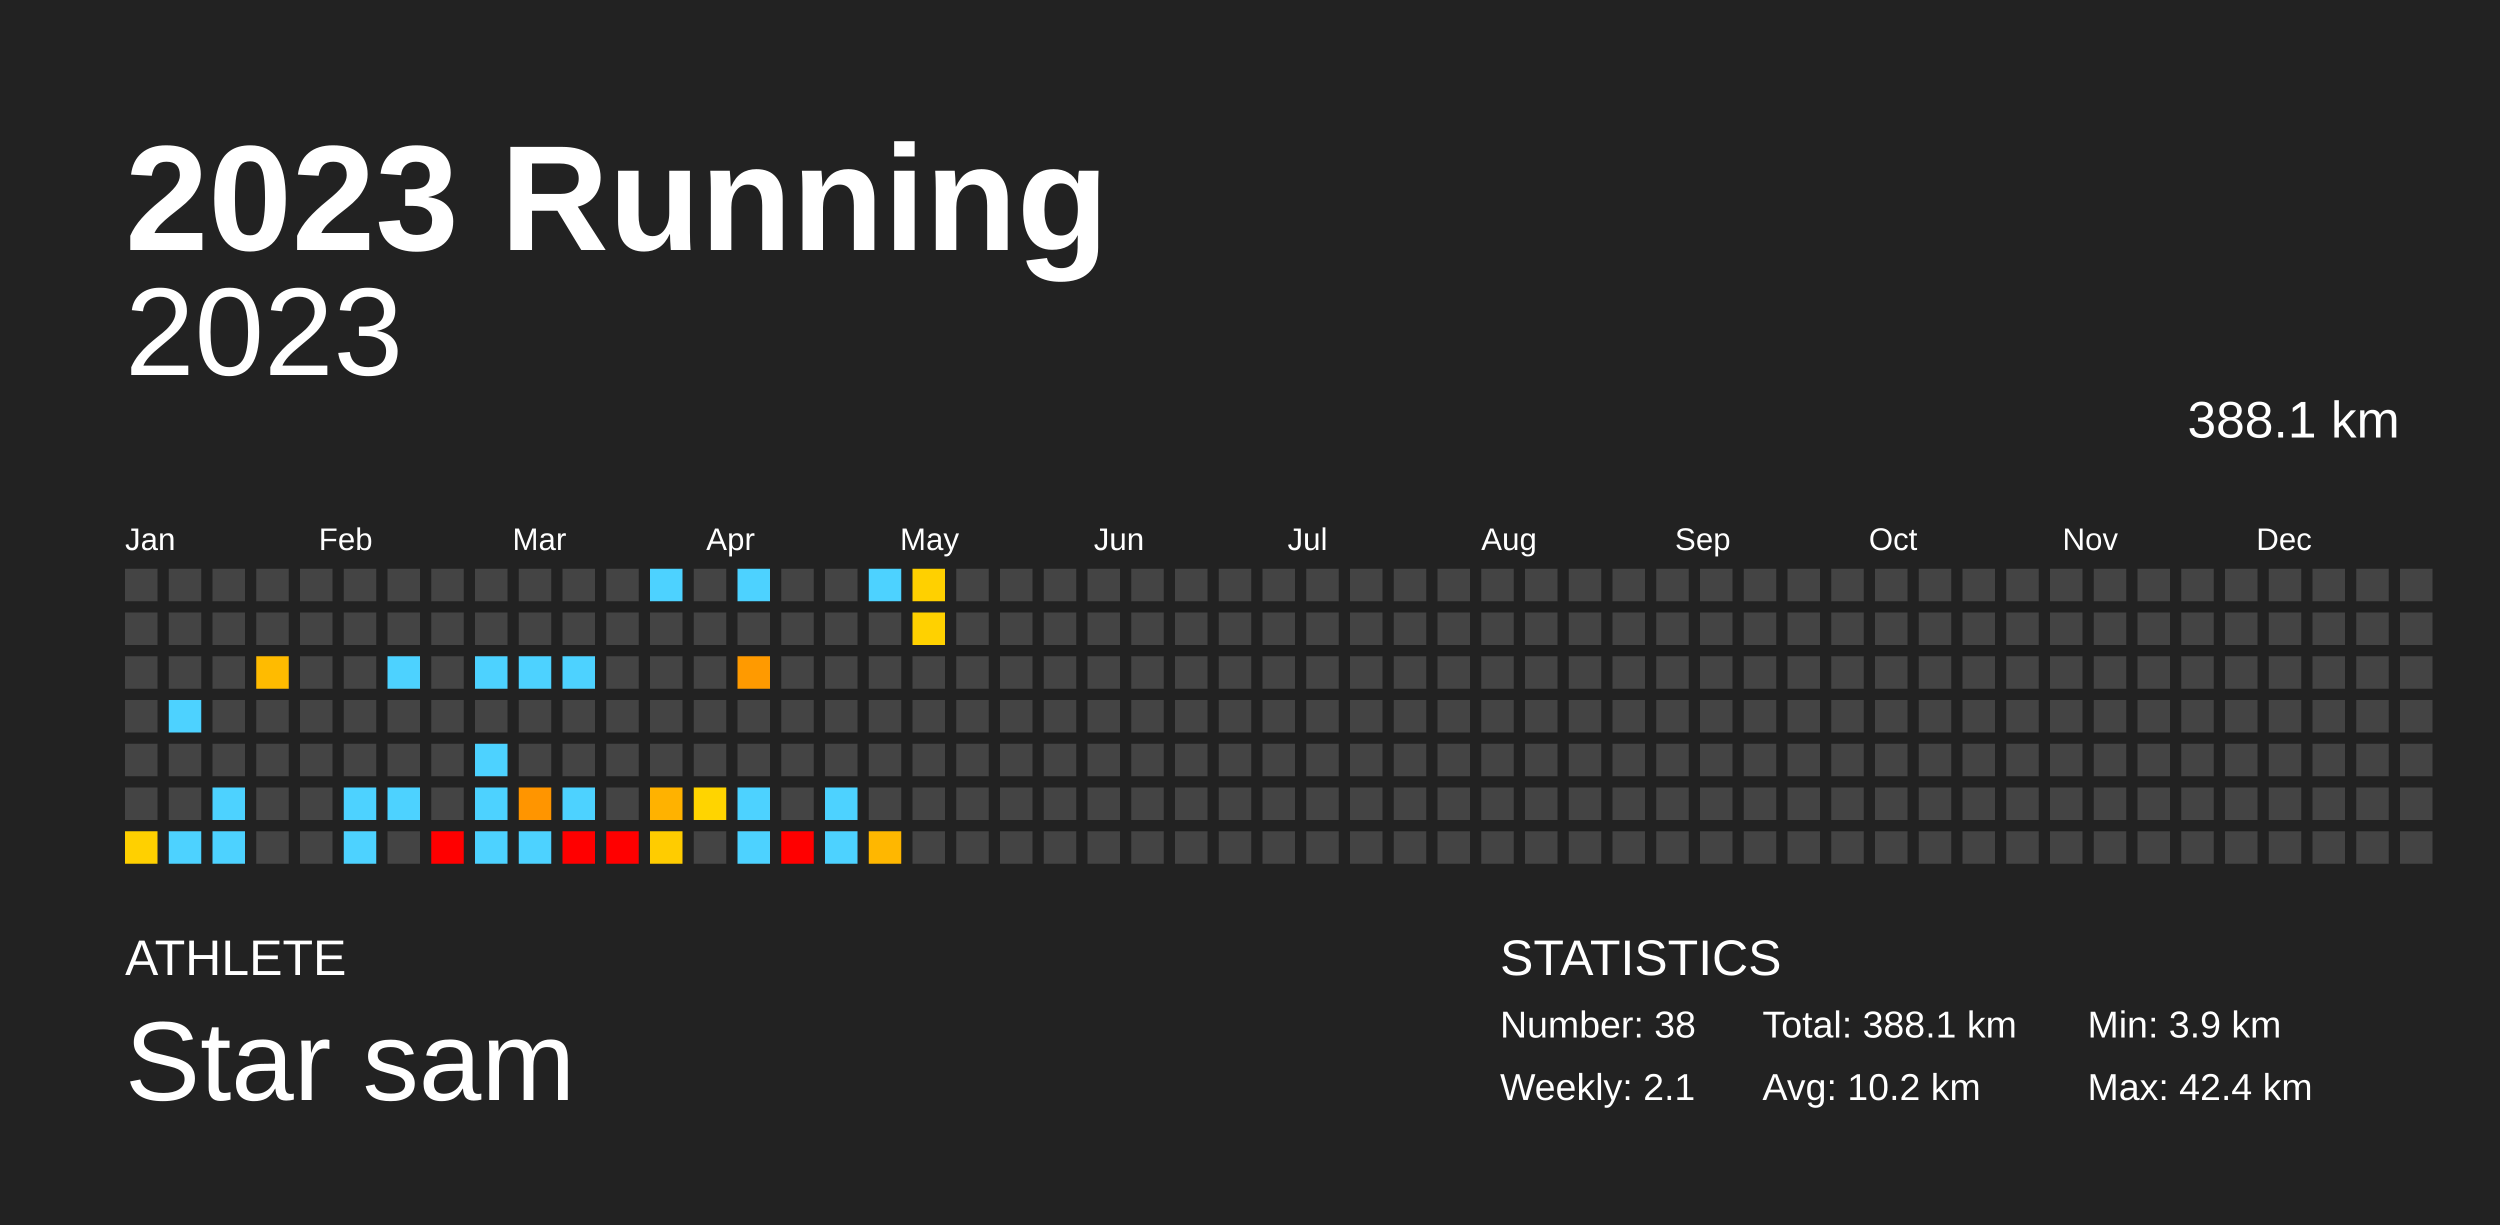
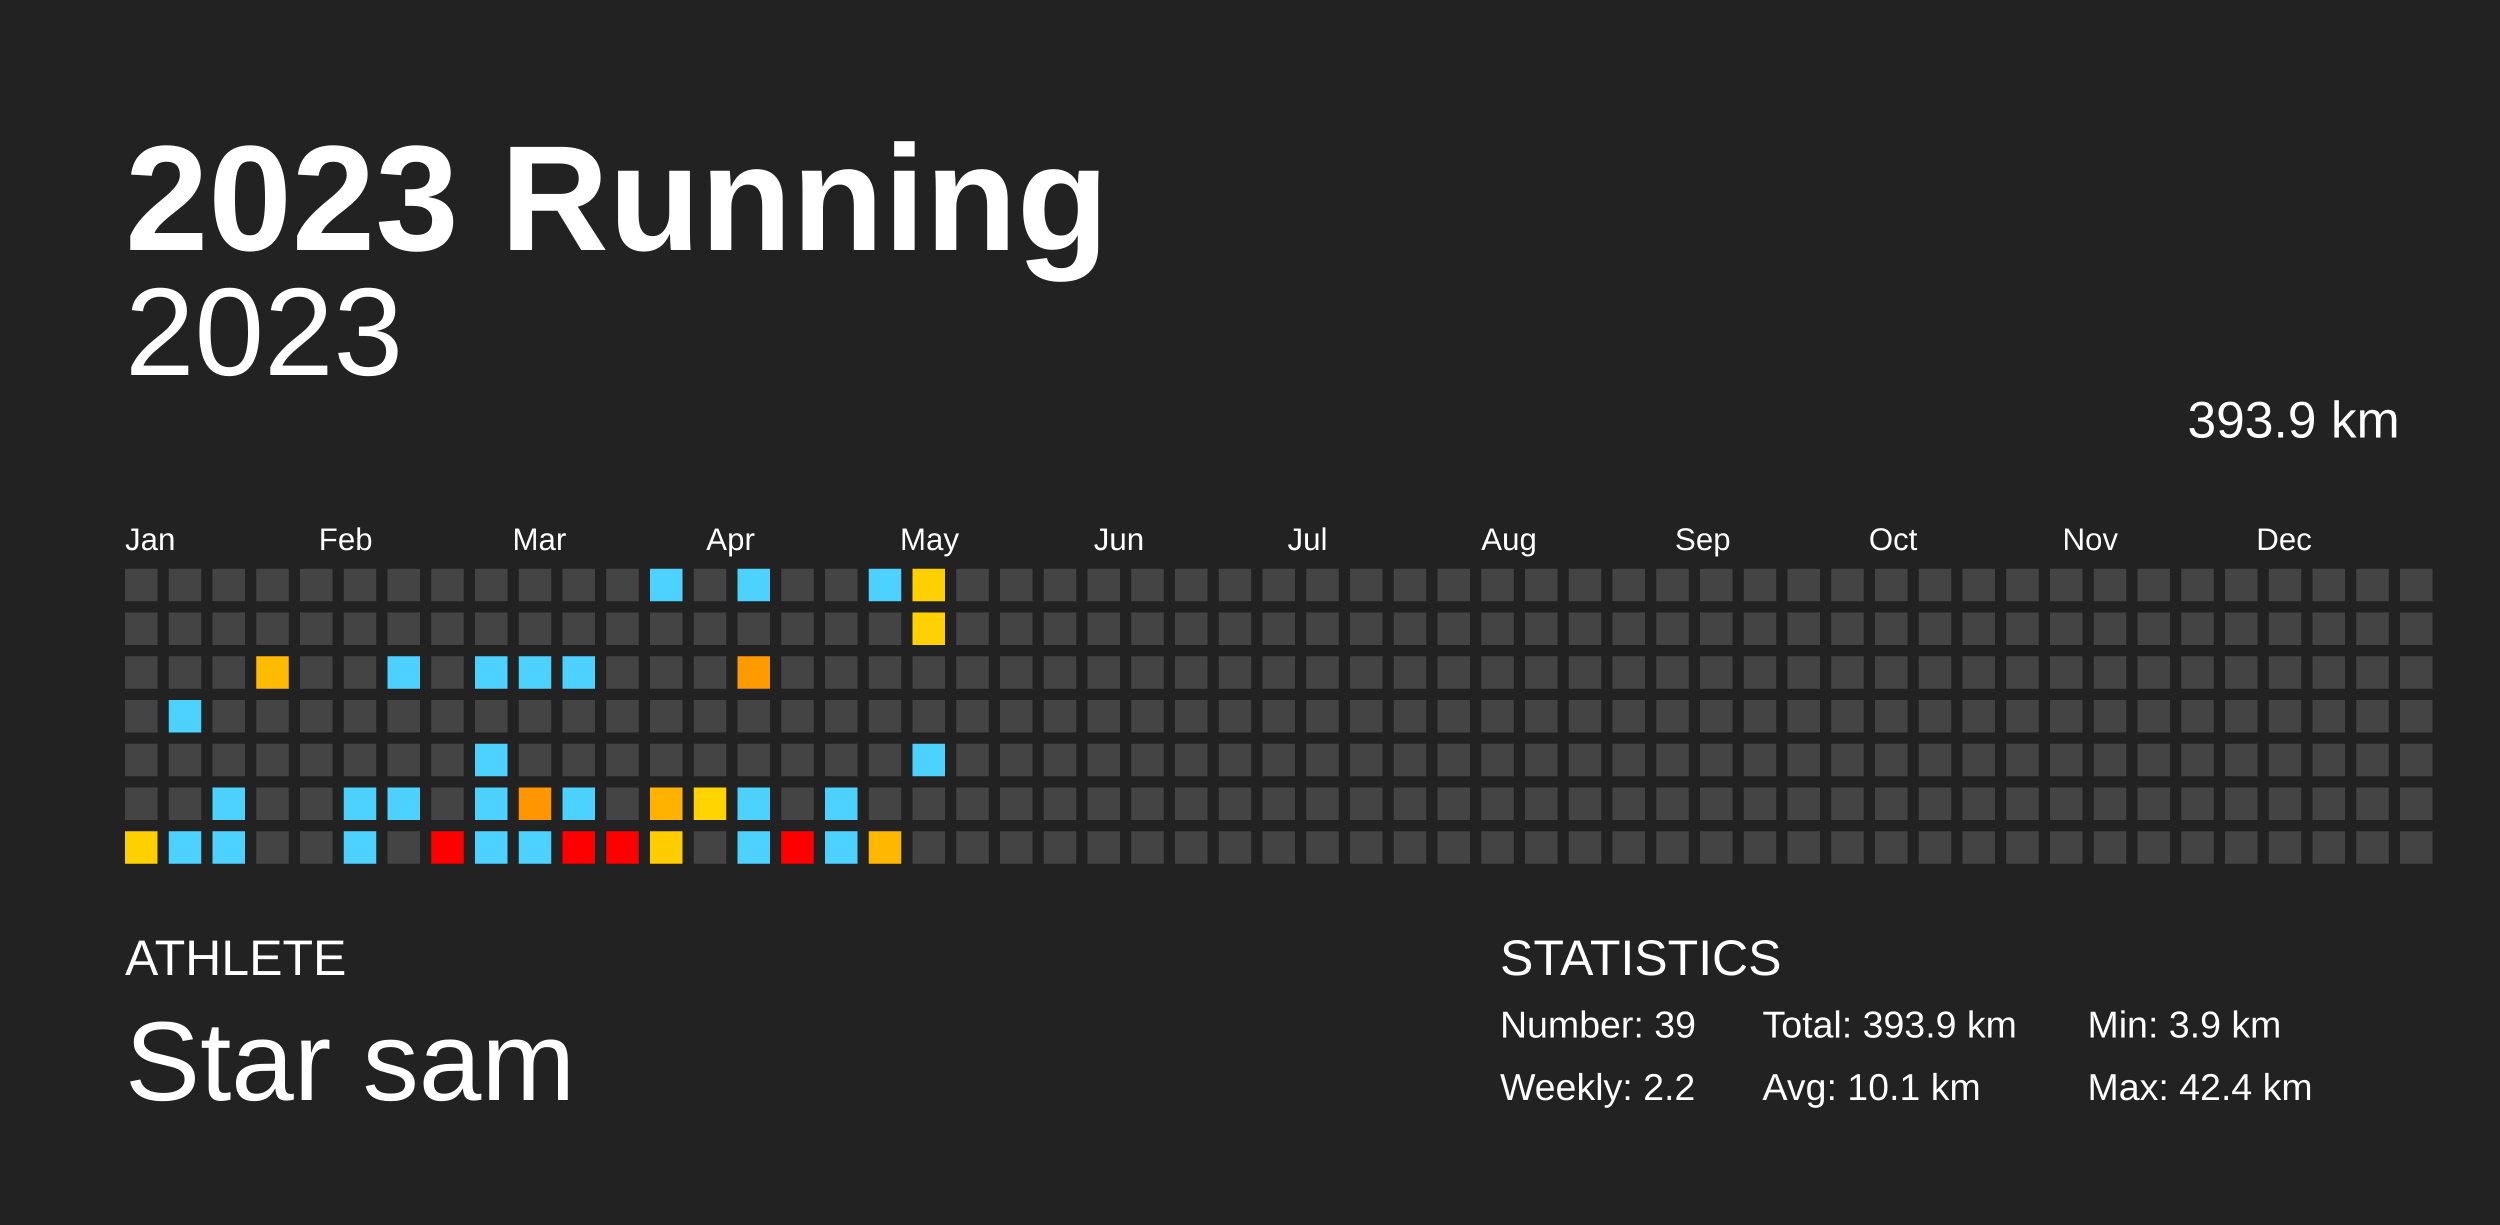
<svg xmlns="http://www.w3.org/2000/svg" baseProfile="full" height="98mm" version="1.1" viewBox="0,0,200,98" width="200mm">
  <defs />
  <rect fill="#222222" height="98" width="200" x="0" y="0" />
  <text fill="#FFFFFF" style="font-size:12px; font-family:Arial; font-weight:bold;" x="10" y="20">2023 Running</text>
  <text fill="#FFFFFF" style="font-size:4px; font-family:Arial" x="10" y="78">ATHLETE</text>
  <text fill="#FFFFFF" style="font-size:9px; font-family:Arial" x="10" y="88">Star sam</text>
  <text fill="#FFFFFF" style="font-size:4px; font-family:Arial" x="120" y="78">STATISTICS</text>
-   <text fill="#FFFFFF" style="font-size:3px; font-family:Arial" x="120" y="83">Number: 38</text>
-   <text fill="#FFFFFF" style="font-size:3px; font-family:Arial" x="120" y="88">Weekly: 2.1</text>
-   <text fill="#FFFFFF" style="font-size:3px; font-family:Arial" x="141" y="83">Total: 388.1 km</text>
-   <text fill="#FFFFFF" style="font-size:3px; font-family:Arial" x="141" y="88">Avg: 10.2 km</text>
+   <text fill="#FFFFFF" style="font-size:3px; font-family:Arial" x="120" y="83">Number: 39</text>
+   <text fill="#FFFFFF" style="font-size:3px; font-family:Arial" x="120" y="88">Weekly: 2.2</text>
+   <text fill="#FFFFFF" style="font-size:3px; font-family:Arial" x="141" y="83">Total: 393.9 km</text>
+   <text fill="#FFFFFF" style="font-size:3px; font-family:Arial" x="141" y="88">Avg: 10.1 km</text>
  <text fill="#FFFFFF" style="font-size:3px; font-family:Arial" x="167" y="83">Min: 3.9 km</text>
  <text fill="#FFFFFF" style="font-size:3px; font-family:Arial" x="167" y="88">Max: 42.4 km</text>
  <text alignment-baseline="hanging" fill="#FFFFFF" style="font-size:10.0px; font-family:Arial;" x="10" y="30">2023</text>
-   <text alignment-baseline="hanging" fill="#FFFFFF" style="font-size:4.125px; font-family:Arial;" x="175" y="35">388.1 km</text>
+   <text alignment-baseline="hanging" fill="#FFFFFF" style="font-size:4.125px; font-family:Arial;" x="175" y="35">393.9 km</text>
  <text fill="#FFFFFF" style="font-size:2.5px; font-family:Arial" x="10.0" y="44">Jan</text>
  <text fill="#FFFFFF" style="font-size:2.5px; font-family:Arial" x="25.5" y="44">Feb</text>
  <text fill="#FFFFFF" style="font-size:2.5px; font-family:Arial" x="41.0" y="44">Mar</text>
  <text fill="#FFFFFF" style="font-size:2.5px; font-family:Arial" x="56.5" y="44">Apr</text>
  <text fill="#FFFFFF" style="font-size:2.5px; font-family:Arial" x="72.0" y="44">May</text>
  <text fill="#FFFFFF" style="font-size:2.5px; font-family:Arial" x="87.5" y="44">Jun</text>
  <text fill="#FFFFFF" style="font-size:2.5px; font-family:Arial" x="103.0" y="44">Jul</text>
  <text fill="#FFFFFF" style="font-size:2.5px; font-family:Arial" x="118.5" y="44">Aug</text>
  <text fill="#FFFFFF" style="font-size:2.5px; font-family:Arial" x="134.0" y="44">Sep</text>
  <text fill="#FFFFFF" style="font-size:2.5px; font-family:Arial" x="149.5" y="44">Oct</text>
  <text fill="#FFFFFF" style="font-size:2.5px; font-family:Arial" x="165.0" y="44">Nov</text>
  <text fill="#FFFFFF" style="font-size:2.5px; font-family:Arial" x="180.5" y="44">Dec</text>
  <rect fill="#444444" height="2.6" width="2.6" x="10.0" y="45.5" />
  <rect fill="#444444" height="2.6" width="2.6" x="10.0" y="49.0" />
  <rect fill="#444444" height="2.6" width="2.6" x="10.0" y="52.5" />
  <rect fill="#444444" height="2.6" width="2.6" x="10.0" y="56.0" />
  <rect fill="#444444" height="2.6" width="2.6" x="10.0" y="59.5" />
  <rect fill="#444444" height="2.6" width="2.6" x="10.0" y="63.0" />
  <rect fill="#ffd000" height="2.6" width="2.6" x="10.0" y="66.5" />
  <rect fill="#444444" height="2.6" width="2.6" x="13.5" y="45.5" />
  <rect fill="#444444" height="2.6" width="2.6" x="13.5" y="49.0" />
  <rect fill="#444444" height="2.6" width="2.6" x="13.5" y="52.5" />
  <rect fill="#4dd2ff" height="2.6" width="2.6" x="13.5" y="56.0" />
  <rect fill="#444444" height="2.6" width="2.6" x="13.5" y="59.5" />
  <rect fill="#444444" height="2.6" width="2.6" x="13.5" y="63.0" />
  <rect fill="#4dd2ff" height="2.6" width="2.6" x="13.5" y="66.5" />
  <rect fill="#444444" height="2.6" width="2.6" x="17.0" y="45.5" />
  <rect fill="#444444" height="2.6" width="2.6" x="17.0" y="49.0" />
  <rect fill="#444444" height="2.6" width="2.6" x="17.0" y="52.5" />
  <rect fill="#444444" height="2.6" width="2.6" x="17.0" y="56.0" />
  <rect fill="#444444" height="2.6" width="2.6" x="17.0" y="59.5" />
  <rect fill="#4dd2ff" height="2.6" width="2.6" x="17.0" y="63.0" />
  <rect fill="#4dd2ff" height="2.6" width="2.6" x="17.0" y="66.5" />
  <rect fill="#444444" height="2.6" width="2.6" x="20.5" y="45.5" />
  <rect fill="#444444" height="2.6" width="2.6" x="20.5" y="49.0" />
  <rect fill="#ffbb00" height="2.6" width="2.6" x="20.5" y="52.5" />
  <rect fill="#444444" height="2.6" width="2.6" x="20.5" y="56.0" />
  <rect fill="#444444" height="2.6" width="2.6" x="20.5" y="59.5" />
  <rect fill="#444444" height="2.6" width="2.6" x="20.5" y="63.0" />
  <rect fill="#444444" height="2.6" width="2.6" x="20.5" y="66.5" />
  <rect fill="#444444" height="2.6" width="2.6" x="24.0" y="45.5" />
  <rect fill="#444444" height="2.6" width="2.6" x="24.0" y="49.0" />
  <rect fill="#444444" height="2.6" width="2.6" x="24.0" y="52.5" />
  <rect fill="#444444" height="2.6" width="2.6" x="24.0" y="56.0" />
  <rect fill="#444444" height="2.6" width="2.6" x="24.0" y="59.5" />
  <rect fill="#444444" height="2.6" width="2.6" x="24.0" y="63.0" />
  <rect fill="#444444" height="2.6" width="2.6" x="24.0" y="66.5" />
  <rect fill="#444444" height="2.6" width="2.6" x="27.5" y="45.5" />
  <rect fill="#444444" height="2.6" width="2.6" x="27.5" y="49.0" />
  <rect fill="#444444" height="2.6" width="2.6" x="27.5" y="52.5" />
  <rect fill="#444444" height="2.6" width="2.6" x="27.5" y="56.0" />
  <rect fill="#444444" height="2.6" width="2.6" x="27.5" y="59.5" />
  <rect fill="#4dd2ff" height="2.6" width="2.6" x="27.5" y="63.0" />
  <rect fill="#4dd2ff" height="2.6" width="2.6" x="27.5" y="66.5" />
  <rect fill="#444444" height="2.6" width="2.6" x="31.0" y="45.5" />
  <rect fill="#444444" height="2.6" width="2.6" x="31.0" y="49.0" />
  <rect fill="#4dd2ff" height="2.6" width="2.6" x="31.0" y="52.5" />
  <rect fill="#444444" height="2.6" width="2.6" x="31.0" y="56.0" />
  <rect fill="#444444" height="2.6" width="2.6" x="31.0" y="59.5" />
  <rect fill="#4dd2ff" height="2.6" width="2.6" x="31.0" y="63.0" />
  <rect fill="#444444" height="2.6" width="2.6" x="31.0" y="66.5" />
  <rect fill="#444444" height="2.6" width="2.6" x="34.5" y="45.5" />
  <rect fill="#444444" height="2.6" width="2.6" x="34.5" y="49.0" />
  <rect fill="#444444" height="2.6" width="2.6" x="34.5" y="52.5" />
  <rect fill="#444444" height="2.6" width="2.6" x="34.5" y="56.0" />
  <rect fill="#444444" height="2.6" width="2.6" x="34.5" y="59.5" />
  <rect fill="#444444" height="2.6" width="2.6" x="34.5" y="63.0" />
  <rect fill="red" height="2.6" width="2.6" x="34.5" y="66.5" />
  <rect fill="#444444" height="2.6" width="2.6" x="38.0" y="45.5" />
  <rect fill="#444444" height="2.6" width="2.6" x="38.0" y="49.0" />
  <rect fill="#4dd2ff" height="2.6" width="2.6" x="38.0" y="52.5" />
  <rect fill="#444444" height="2.6" width="2.6" x="38.0" y="56.0" />
  <rect fill="#4dd2ff" height="2.6" width="2.6" x="38.0" y="59.5" />
  <rect fill="#4dd2ff" height="2.6" width="2.6" x="38.0" y="63.0" />
  <rect fill="#4dd2ff" height="2.6" width="2.6" x="38.0" y="66.5" />
  <rect fill="#444444" height="2.6" width="2.6" x="41.5" y="45.5" />
  <rect fill="#444444" height="2.6" width="2.6" x="41.5" y="49.0" />
  <rect fill="#4dd2ff" height="2.6" width="2.6" x="41.5" y="52.5" />
  <rect fill="#444444" height="2.6" width="2.6" x="41.5" y="56.0" />
  <rect fill="#444444" height="2.6" width="2.6" x="41.5" y="59.5" />
  <rect fill="#ff9500" height="2.6" width="2.6" x="41.5" y="63.0" />
  <rect fill="#4dd2ff" height="2.6" width="2.6" x="41.5" y="66.5" />
  <rect fill="#444444" height="2.6" width="2.6" x="45.0" y="45.5" />
  <rect fill="#444444" height="2.6" width="2.6" x="45.0" y="49.0" />
  <rect fill="#4dd2ff" height="2.6" width="2.6" x="45.0" y="52.5" />
  <rect fill="#444444" height="2.6" width="2.6" x="45.0" y="56.0" />
  <rect fill="#444444" height="2.6" width="2.6" x="45.0" y="59.5" />
  <rect fill="#4dd2ff" height="2.6" width="2.6" x="45.0" y="63.0" />
  <rect fill="red" height="2.6" width="2.6" x="45.0" y="66.5" />
  <rect fill="#444444" height="2.6" width="2.6" x="48.5" y="45.5" />
  <rect fill="#444444" height="2.6" width="2.6" x="48.5" y="49.0" />
  <rect fill="#444444" height="2.6" width="2.6" x="48.5" y="52.5" />
  <rect fill="#444444" height="2.6" width="2.6" x="48.5" y="56.0" />
  <rect fill="#444444" height="2.6" width="2.6" x="48.5" y="59.5" />
  <rect fill="#444444" height="2.6" width="2.6" x="48.5" y="63.0" />
  <rect fill="red" height="2.6" width="2.6" x="48.5" y="66.5" />
  <rect fill="#4dd2ff" height="2.6" width="2.6" x="52.0" y="45.5" />
  <rect fill="#444444" height="2.6" width="2.6" x="52.0" y="49.0" />
  <rect fill="#444444" height="2.6" width="2.6" x="52.0" y="52.5" />
  <rect fill="#444444" height="2.6" width="2.6" x="52.0" y="56.0" />
  <rect fill="#444444" height="2.6" width="2.6" x="52.0" y="59.5" />
  <rect fill="#ffb200" height="2.6" width="2.6" x="52.0" y="63.0" />
  <rect fill="#ffcc00" height="2.6" width="2.6" x="52.0" y="66.5" />
  <rect fill="#444444" height="2.6" width="2.6" x="55.5" y="45.5" />
  <rect fill="#444444" height="2.6" width="2.6" x="55.5" y="49.0" />
  <rect fill="#444444" height="2.6" width="2.6" x="55.5" y="52.5" />
  <rect fill="#444444" height="2.6" width="2.6" x="55.5" y="56.0" />
  <rect fill="#444444" height="2.6" width="2.6" x="55.5" y="59.5" />
  <rect fill="#ffd400" height="2.6" width="2.6" x="55.5" y="63.0" />
  <rect fill="#444444" height="2.6" width="2.6" x="55.5" y="66.5" />
  <rect fill="#4dd2ff" height="2.6" width="2.6" x="59.0" y="45.5" />
  <rect fill="#444444" height="2.6" width="2.6" x="59.0" y="49.0" />
  <rect fill="#ff9a00" height="2.6" width="2.6" x="59.0" y="52.5" />
  <rect fill="#444444" height="2.6" width="2.6" x="59.0" y="56.0" />
  <rect fill="#444444" height="2.6" width="2.6" x="59.0" y="59.5" />
  <rect fill="#4dd2ff" height="2.6" width="2.6" x="59.0" y="63.0" />
  <rect fill="#4dd2ff" height="2.6" width="2.6" x="59.0" y="66.5" />
  <rect fill="#444444" height="2.6" width="2.6" x="62.5" y="45.5" />
  <rect fill="#444444" height="2.6" width="2.6" x="62.5" y="49.0" />
  <rect fill="#444444" height="2.6" width="2.6" x="62.5" y="52.5" />
  <rect fill="#444444" height="2.6" width="2.6" x="62.5" y="56.0" />
  <rect fill="#444444" height="2.6" width="2.6" x="62.5" y="59.5" />
  <rect fill="#444444" height="2.6" width="2.6" x="62.5" y="63.0" />
  <rect fill="red" height="2.6" width="2.6" x="62.5" y="66.5" />
  <rect fill="#444444" height="2.6" width="2.6" x="66.0" y="45.5" />
  <rect fill="#444444" height="2.6" width="2.6" x="66.0" y="49.0" />
  <rect fill="#444444" height="2.6" width="2.6" x="66.0" y="52.5" />
  <rect fill="#444444" height="2.6" width="2.6" x="66.0" y="56.0" />
  <rect fill="#444444" height="2.6" width="2.6" x="66.0" y="59.5" />
  <rect fill="#4dd2ff" height="2.6" width="2.6" x="66.0" y="63.0" />
  <rect fill="#4dd2ff" height="2.6" width="2.6" x="66.0" y="66.5" />
  <rect fill="#4dd2ff" height="2.6" width="2.6" x="69.5" y="45.5" />
  <rect fill="#444444" height="2.6" width="2.6" x="69.5" y="49.0" />
  <rect fill="#444444" height="2.6" width="2.6" x="69.5" y="52.5" />
  <rect fill="#444444" height="2.6" width="2.6" x="69.5" y="56.0" />
  <rect fill="#444444" height="2.6" width="2.6" x="69.5" y="59.5" />
  <rect fill="#444444" height="2.6" width="2.6" x="69.5" y="63.0" />
  <rect fill="#ffb700" height="2.6" width="2.6" x="69.5" y="66.5" />
  <rect fill="#ffd000" height="2.6" width="2.6" x="73.0" y="45.5" />
  <rect fill="#ffd100" height="2.6" width="2.6" x="73.0" y="49.0" />
  <rect fill="#444444" height="2.6" width="2.6" x="73.0" y="52.5" />
  <rect fill="#444444" height="2.6" width="2.6" x="73.0" y="56.0" />
-   <rect fill="#444444" height="2.6" width="2.6" x="73.0" y="59.5" />
+   <rect fill="#4dd2ff" height="2.6" width="2.6" x="73.0" y="59.5" />
  <rect fill="#444444" height="2.6" width="2.6" x="73.0" y="63.0" />
  <rect fill="#444444" height="2.6" width="2.6" x="73.0" y="66.5" />
  <rect fill="#444444" height="2.6" width="2.6" x="76.5" y="45.5" />
  <rect fill="#444444" height="2.6" width="2.6" x="76.5" y="49.0" />
  <rect fill="#444444" height="2.6" width="2.6" x="76.5" y="52.5" />
  <rect fill="#444444" height="2.6" width="2.6" x="76.5" y="56.0" />
  <rect fill="#444444" height="2.6" width="2.6" x="76.5" y="59.5" />
  <rect fill="#444444" height="2.6" width="2.6" x="76.5" y="63.0" />
  <rect fill="#444444" height="2.6" width="2.6" x="76.5" y="66.5" />
  <rect fill="#444444" height="2.6" width="2.6" x="80.0" y="45.5" />
  <rect fill="#444444" height="2.6" width="2.6" x="80.0" y="49.0" />
  <rect fill="#444444" height="2.6" width="2.6" x="80.0" y="52.5" />
  <rect fill="#444444" height="2.6" width="2.6" x="80.0" y="56.0" />
  <rect fill="#444444" height="2.6" width="2.6" x="80.0" y="59.5" />
  <rect fill="#444444" height="2.6" width="2.6" x="80.0" y="63.0" />
  <rect fill="#444444" height="2.6" width="2.6" x="80.0" y="66.5" />
  <rect fill="#444444" height="2.6" width="2.6" x="83.5" y="45.5" />
  <rect fill="#444444" height="2.6" width="2.6" x="83.5" y="49.0" />
  <rect fill="#444444" height="2.6" width="2.6" x="83.5" y="52.5" />
  <rect fill="#444444" height="2.6" width="2.6" x="83.5" y="56.0" />
  <rect fill="#444444" height="2.6" width="2.6" x="83.5" y="59.5" />
  <rect fill="#444444" height="2.6" width="2.6" x="83.5" y="63.0" />
  <rect fill="#444444" height="2.6" width="2.6" x="83.5" y="66.5" />
  <rect fill="#444444" height="2.6" width="2.6" x="87.0" y="45.5" />
  <rect fill="#444444" height="2.6" width="2.6" x="87.0" y="49.0" />
  <rect fill="#444444" height="2.6" width="2.6" x="87.0" y="52.5" />
  <rect fill="#444444" height="2.6" width="2.6" x="87.0" y="56.0" />
  <rect fill="#444444" height="2.6" width="2.6" x="87.0" y="59.5" />
  <rect fill="#444444" height="2.6" width="2.6" x="87.0" y="63.0" />
  <rect fill="#444444" height="2.6" width="2.6" x="87.0" y="66.5" />
  <rect fill="#444444" height="2.6" width="2.6" x="90.5" y="45.5" />
  <rect fill="#444444" height="2.6" width="2.6" x="90.5" y="49.0" />
  <rect fill="#444444" height="2.6" width="2.6" x="90.5" y="52.5" />
  <rect fill="#444444" height="2.6" width="2.6" x="90.5" y="56.0" />
  <rect fill="#444444" height="2.6" width="2.6" x="90.5" y="59.5" />
  <rect fill="#444444" height="2.6" width="2.6" x="90.5" y="63.0" />
  <rect fill="#444444" height="2.6" width="2.6" x="90.5" y="66.5" />
  <rect fill="#444444" height="2.6" width="2.6" x="94.0" y="45.5" />
  <rect fill="#444444" height="2.6" width="2.6" x="94.0" y="49.0" />
  <rect fill="#444444" height="2.6" width="2.6" x="94.0" y="52.5" />
  <rect fill="#444444" height="2.6" width="2.6" x="94.0" y="56.0" />
  <rect fill="#444444" height="2.6" width="2.6" x="94.0" y="59.5" />
  <rect fill="#444444" height="2.6" width="2.6" x="94.0" y="63.0" />
  <rect fill="#444444" height="2.6" width="2.6" x="94.0" y="66.5" />
  <rect fill="#444444" height="2.6" width="2.6" x="97.5" y="45.5" />
  <rect fill="#444444" height="2.6" width="2.6" x="97.5" y="49.0" />
  <rect fill="#444444" height="2.6" width="2.6" x="97.5" y="52.5" />
  <rect fill="#444444" height="2.6" width="2.6" x="97.5" y="56.0" />
  <rect fill="#444444" height="2.6" width="2.6" x="97.5" y="59.5" />
  <rect fill="#444444" height="2.6" width="2.6" x="97.5" y="63.0" />
  <rect fill="#444444" height="2.6" width="2.6" x="97.5" y="66.5" />
  <rect fill="#444444" height="2.6" width="2.6" x="101.0" y="45.5" />
  <rect fill="#444444" height="2.6" width="2.6" x="101.0" y="49.0" />
  <rect fill="#444444" height="2.6" width="2.6" x="101.0" y="52.5" />
  <rect fill="#444444" height="2.6" width="2.6" x="101.0" y="56.0" />
  <rect fill="#444444" height="2.6" width="2.6" x="101.0" y="59.5" />
  <rect fill="#444444" height="2.6" width="2.6" x="101.0" y="63.0" />
  <rect fill="#444444" height="2.6" width="2.6" x="101.0" y="66.5" />
  <rect fill="#444444" height="2.6" width="2.6" x="104.5" y="45.5" />
  <rect fill="#444444" height="2.6" width="2.6" x="104.5" y="49.0" />
  <rect fill="#444444" height="2.6" width="2.6" x="104.5" y="52.5" />
  <rect fill="#444444" height="2.6" width="2.6" x="104.5" y="56.0" />
  <rect fill="#444444" height="2.6" width="2.6" x="104.5" y="59.5" />
  <rect fill="#444444" height="2.6" width="2.6" x="104.5" y="63.0" />
  <rect fill="#444444" height="2.6" width="2.6" x="104.5" y="66.5" />
  <rect fill="#444444" height="2.6" width="2.6" x="108.0" y="45.5" />
  <rect fill="#444444" height="2.6" width="2.6" x="108.0" y="49.0" />
  <rect fill="#444444" height="2.6" width="2.6" x="108.0" y="52.5" />
  <rect fill="#444444" height="2.6" width="2.6" x="108.0" y="56.0" />
  <rect fill="#444444" height="2.6" width="2.6" x="108.0" y="59.5" />
  <rect fill="#444444" height="2.6" width="2.6" x="108.0" y="63.0" />
  <rect fill="#444444" height="2.6" width="2.6" x="108.0" y="66.5" />
  <rect fill="#444444" height="2.6" width="2.6" x="111.5" y="45.5" />
  <rect fill="#444444" height="2.6" width="2.6" x="111.5" y="49.0" />
  <rect fill="#444444" height="2.6" width="2.6" x="111.5" y="52.5" />
  <rect fill="#444444" height="2.6" width="2.6" x="111.5" y="56.0" />
  <rect fill="#444444" height="2.6" width="2.6" x="111.5" y="59.5" />
  <rect fill="#444444" height="2.6" width="2.6" x="111.5" y="63.0" />
  <rect fill="#444444" height="2.6" width="2.6" x="111.5" y="66.5" />
  <rect fill="#444444" height="2.6" width="2.6" x="115.0" y="45.5" />
  <rect fill="#444444" height="2.6" width="2.6" x="115.0" y="49.0" />
  <rect fill="#444444" height="2.6" width="2.6" x="115.0" y="52.5" />
  <rect fill="#444444" height="2.6" width="2.6" x="115.0" y="56.0" />
  <rect fill="#444444" height="2.6" width="2.6" x="115.0" y="59.5" />
  <rect fill="#444444" height="2.6" width="2.6" x="115.0" y="63.0" />
  <rect fill="#444444" height="2.6" width="2.6" x="115.0" y="66.5" />
  <rect fill="#444444" height="2.6" width="2.6" x="118.5" y="45.5" />
  <rect fill="#444444" height="2.6" width="2.6" x="118.5" y="49.0" />
  <rect fill="#444444" height="2.6" width="2.6" x="118.5" y="52.5" />
  <rect fill="#444444" height="2.6" width="2.6" x="118.5" y="56.0" />
  <rect fill="#444444" height="2.6" width="2.6" x="118.5" y="59.5" />
  <rect fill="#444444" height="2.6" width="2.6" x="118.5" y="63.0" />
  <rect fill="#444444" height="2.6" width="2.6" x="118.5" y="66.5" />
  <rect fill="#444444" height="2.6" width="2.6" x="122.0" y="45.5" />
  <rect fill="#444444" height="2.6" width="2.6" x="122.0" y="49.0" />
  <rect fill="#444444" height="2.6" width="2.6" x="122.0" y="52.5" />
  <rect fill="#444444" height="2.6" width="2.6" x="122.0" y="56.0" />
  <rect fill="#444444" height="2.6" width="2.6" x="122.0" y="59.5" />
  <rect fill="#444444" height="2.6" width="2.6" x="122.0" y="63.0" />
  <rect fill="#444444" height="2.6" width="2.6" x="122.0" y="66.5" />
  <rect fill="#444444" height="2.6" width="2.6" x="125.5" y="45.5" />
  <rect fill="#444444" height="2.6" width="2.6" x="125.5" y="49.0" />
  <rect fill="#444444" height="2.6" width="2.6" x="125.5" y="52.5" />
  <rect fill="#444444" height="2.6" width="2.6" x="125.5" y="56.0" />
  <rect fill="#444444" height="2.6" width="2.6" x="125.5" y="59.5" />
  <rect fill="#444444" height="2.6" width="2.6" x="125.5" y="63.0" />
  <rect fill="#444444" height="2.6" width="2.6" x="125.5" y="66.5" />
  <rect fill="#444444" height="2.6" width="2.6" x="129.0" y="45.5" />
  <rect fill="#444444" height="2.6" width="2.6" x="129.0" y="49.0" />
  <rect fill="#444444" height="2.6" width="2.6" x="129.0" y="52.5" />
  <rect fill="#444444" height="2.6" width="2.6" x="129.0" y="56.0" />
  <rect fill="#444444" height="2.6" width="2.6" x="129.0" y="59.5" />
  <rect fill="#444444" height="2.6" width="2.6" x="129.0" y="63.0" />
  <rect fill="#444444" height="2.6" width="2.6" x="129.0" y="66.5" />
  <rect fill="#444444" height="2.6" width="2.6" x="132.5" y="45.5" />
  <rect fill="#444444" height="2.6" width="2.6" x="132.5" y="49.0" />
  <rect fill="#444444" height="2.6" width="2.6" x="132.5" y="52.5" />
  <rect fill="#444444" height="2.6" width="2.6" x="132.5" y="56.0" />
  <rect fill="#444444" height="2.6" width="2.6" x="132.5" y="59.5" />
  <rect fill="#444444" height="2.6" width="2.6" x="132.5" y="63.0" />
  <rect fill="#444444" height="2.6" width="2.6" x="132.5" y="66.5" />
  <rect fill="#444444" height="2.6" width="2.6" x="136.0" y="45.5" />
  <rect fill="#444444" height="2.6" width="2.6" x="136.0" y="49.0" />
  <rect fill="#444444" height="2.6" width="2.6" x="136.0" y="52.5" />
  <rect fill="#444444" height="2.6" width="2.6" x="136.0" y="56.0" />
  <rect fill="#444444" height="2.6" width="2.6" x="136.0" y="59.5" />
  <rect fill="#444444" height="2.6" width="2.6" x="136.0" y="63.0" />
  <rect fill="#444444" height="2.6" width="2.6" x="136.0" y="66.5" />
  <rect fill="#444444" height="2.6" width="2.6" x="139.5" y="45.5" />
  <rect fill="#444444" height="2.6" width="2.6" x="139.5" y="49.0" />
  <rect fill="#444444" height="2.6" width="2.6" x="139.5" y="52.5" />
  <rect fill="#444444" height="2.6" width="2.6" x="139.5" y="56.0" />
  <rect fill="#444444" height="2.6" width="2.6" x="139.5" y="59.5" />
  <rect fill="#444444" height="2.6" width="2.6" x="139.5" y="63.0" />
  <rect fill="#444444" height="2.6" width="2.6" x="139.5" y="66.5" />
  <rect fill="#444444" height="2.6" width="2.6" x="143.0" y="45.5" />
  <rect fill="#444444" height="2.6" width="2.6" x="143.0" y="49.0" />
  <rect fill="#444444" height="2.6" width="2.6" x="143.0" y="52.5" />
  <rect fill="#444444" height="2.6" width="2.6" x="143.0" y="56.0" />
  <rect fill="#444444" height="2.6" width="2.6" x="143.0" y="59.5" />
  <rect fill="#444444" height="2.6" width="2.6" x="143.0" y="63.0" />
  <rect fill="#444444" height="2.6" width="2.6" x="143.0" y="66.5" />
  <rect fill="#444444" height="2.6" width="2.6" x="146.5" y="45.5" />
  <rect fill="#444444" height="2.6" width="2.6" x="146.5" y="49.0" />
  <rect fill="#444444" height="2.6" width="2.6" x="146.5" y="52.5" />
  <rect fill="#444444" height="2.6" width="2.6" x="146.5" y="56.0" />
  <rect fill="#444444" height="2.6" width="2.6" x="146.5" y="59.5" />
  <rect fill="#444444" height="2.6" width="2.6" x="146.5" y="63.0" />
  <rect fill="#444444" height="2.6" width="2.6" x="146.5" y="66.5" />
  <rect fill="#444444" height="2.6" width="2.6" x="150.0" y="45.5" />
  <rect fill="#444444" height="2.6" width="2.6" x="150.0" y="49.0" />
  <rect fill="#444444" height="2.6" width="2.6" x="150.0" y="52.5" />
  <rect fill="#444444" height="2.6" width="2.6" x="150.0" y="56.0" />
  <rect fill="#444444" height="2.6" width="2.6" x="150.0" y="59.5" />
  <rect fill="#444444" height="2.6" width="2.6" x="150.0" y="63.0" />
  <rect fill="#444444" height="2.6" width="2.6" x="150.0" y="66.5" />
  <rect fill="#444444" height="2.6" width="2.6" x="153.5" y="45.5" />
  <rect fill="#444444" height="2.6" width="2.6" x="153.5" y="49.0" />
  <rect fill="#444444" height="2.6" width="2.6" x="153.5" y="52.5" />
  <rect fill="#444444" height="2.6" width="2.6" x="153.5" y="56.0" />
  <rect fill="#444444" height="2.6" width="2.6" x="153.5" y="59.5" />
  <rect fill="#444444" height="2.6" width="2.6" x="153.5" y="63.0" />
  <rect fill="#444444" height="2.6" width="2.6" x="153.5" y="66.5" />
  <rect fill="#444444" height="2.6" width="2.6" x="157.0" y="45.5" />
  <rect fill="#444444" height="2.6" width="2.6" x="157.0" y="49.0" />
  <rect fill="#444444" height="2.6" width="2.6" x="157.0" y="52.5" />
  <rect fill="#444444" height="2.6" width="2.6" x="157.0" y="56.0" />
  <rect fill="#444444" height="2.6" width="2.6" x="157.0" y="59.5" />
  <rect fill="#444444" height="2.6" width="2.6" x="157.0" y="63.0" />
  <rect fill="#444444" height="2.6" width="2.6" x="157.0" y="66.5" />
  <rect fill="#444444" height="2.6" width="2.6" x="160.5" y="45.5" />
  <rect fill="#444444" height="2.6" width="2.6" x="160.5" y="49.0" />
  <rect fill="#444444" height="2.6" width="2.6" x="160.5" y="52.5" />
  <rect fill="#444444" height="2.6" width="2.6" x="160.5" y="56.0" />
  <rect fill="#444444" height="2.6" width="2.6" x="160.5" y="59.5" />
  <rect fill="#444444" height="2.6" width="2.6" x="160.5" y="63.0" />
  <rect fill="#444444" height="2.6" width="2.6" x="160.5" y="66.5" />
  <rect fill="#444444" height="2.6" width="2.6" x="164.0" y="45.5" />
  <rect fill="#444444" height="2.6" width="2.6" x="164.0" y="49.0" />
  <rect fill="#444444" height="2.6" width="2.6" x="164.0" y="52.5" />
  <rect fill="#444444" height="2.6" width="2.6" x="164.0" y="56.0" />
  <rect fill="#444444" height="2.6" width="2.6" x="164.0" y="59.5" />
  <rect fill="#444444" height="2.6" width="2.6" x="164.0" y="63.0" />
  <rect fill="#444444" height="2.6" width="2.6" x="164.0" y="66.5" />
  <rect fill="#444444" height="2.6" width="2.6" x="167.5" y="45.5" />
  <rect fill="#444444" height="2.6" width="2.6" x="167.5" y="49.0" />
  <rect fill="#444444" height="2.6" width="2.6" x="167.5" y="52.5" />
  <rect fill="#444444" height="2.6" width="2.6" x="167.5" y="56.0" />
  <rect fill="#444444" height="2.6" width="2.6" x="167.5" y="59.5" />
  <rect fill="#444444" height="2.6" width="2.6" x="167.5" y="63.0" />
  <rect fill="#444444" height="2.6" width="2.6" x="167.5" y="66.5" />
  <rect fill="#444444" height="2.6" width="2.6" x="171.0" y="45.5" />
  <rect fill="#444444" height="2.6" width="2.6" x="171.0" y="49.0" />
  <rect fill="#444444" height="2.6" width="2.6" x="171.0" y="52.5" />
  <rect fill="#444444" height="2.6" width="2.6" x="171.0" y="56.0" />
  <rect fill="#444444" height="2.6" width="2.6" x="171.0" y="59.5" />
  <rect fill="#444444" height="2.6" width="2.6" x="171.0" y="63.0" />
  <rect fill="#444444" height="2.6" width="2.6" x="171.0" y="66.5" />
  <rect fill="#444444" height="2.6" width="2.6" x="174.5" y="45.5" />
  <rect fill="#444444" height="2.6" width="2.6" x="174.5" y="49.0" />
  <rect fill="#444444" height="2.6" width="2.6" x="174.5" y="52.5" />
  <rect fill="#444444" height="2.6" width="2.6" x="174.5" y="56.0" />
  <rect fill="#444444" height="2.6" width="2.6" x="174.5" y="59.5" />
  <rect fill="#444444" height="2.6" width="2.6" x="174.5" y="63.0" />
  <rect fill="#444444" height="2.6" width="2.6" x="174.5" y="66.5" />
  <rect fill="#444444" height="2.6" width="2.6" x="178.0" y="45.5" />
  <rect fill="#444444" height="2.6" width="2.6" x="178.0" y="49.0" />
  <rect fill="#444444" height="2.6" width="2.6" x="178.0" y="52.5" />
  <rect fill="#444444" height="2.6" width="2.6" x="178.0" y="56.0" />
  <rect fill="#444444" height="2.6" width="2.6" x="178.0" y="59.5" />
  <rect fill="#444444" height="2.6" width="2.6" x="178.0" y="63.0" />
  <rect fill="#444444" height="2.6" width="2.6" x="178.0" y="66.5" />
  <rect fill="#444444" height="2.6" width="2.6" x="181.5" y="45.5" />
  <rect fill="#444444" height="2.6" width="2.6" x="181.5" y="49.0" />
  <rect fill="#444444" height="2.6" width="2.6" x="181.5" y="52.5" />
  <rect fill="#444444" height="2.6" width="2.6" x="181.5" y="56.0" />
  <rect fill="#444444" height="2.6" width="2.6" x="181.5" y="59.5" />
  <rect fill="#444444" height="2.6" width="2.6" x="181.5" y="63.0" />
  <rect fill="#444444" height="2.6" width="2.6" x="181.5" y="66.5" />
  <rect fill="#444444" height="2.6" width="2.6" x="185.0" y="45.5" />
  <rect fill="#444444" height="2.6" width="2.6" x="185.0" y="49.0" />
  <rect fill="#444444" height="2.6" width="2.6" x="185.0" y="52.5" />
  <rect fill="#444444" height="2.6" width="2.6" x="185.0" y="56.0" />
  <rect fill="#444444" height="2.6" width="2.6" x="185.0" y="59.5" />
  <rect fill="#444444" height="2.6" width="2.6" x="185.0" y="63.0" />
  <rect fill="#444444" height="2.6" width="2.6" x="185.0" y="66.5" />
  <rect fill="#444444" height="2.6" width="2.6" x="188.5" y="45.5" />
  <rect fill="#444444" height="2.6" width="2.6" x="188.5" y="49.0" />
  <rect fill="#444444" height="2.6" width="2.6" x="188.5" y="52.5" />
  <rect fill="#444444" height="2.6" width="2.6" x="188.5" y="56.0" />
  <rect fill="#444444" height="2.6" width="2.6" x="188.5" y="59.5" />
  <rect fill="#444444" height="2.6" width="2.6" x="188.5" y="63.0" />
  <rect fill="#444444" height="2.6" width="2.6" x="188.5" y="66.5" />
  <rect fill="#444444" height="2.6" width="2.6" x="192.0" y="45.5" />
  <rect fill="#444444" height="2.6" width="2.6" x="192.0" y="49.0" />
  <rect fill="#444444" height="2.6" width="2.6" x="192.0" y="52.5" />
  <rect fill="#444444" height="2.6" width="2.6" x="192.0" y="56.0" />
  <rect fill="#444444" height="2.6" width="2.6" x="192.0" y="59.5" />
  <rect fill="#444444" height="2.6" width="2.6" x="192.0" y="63.0" />
  <rect fill="#444444" height="2.6" width="2.6" x="192.0" y="66.5" />
</svg>
